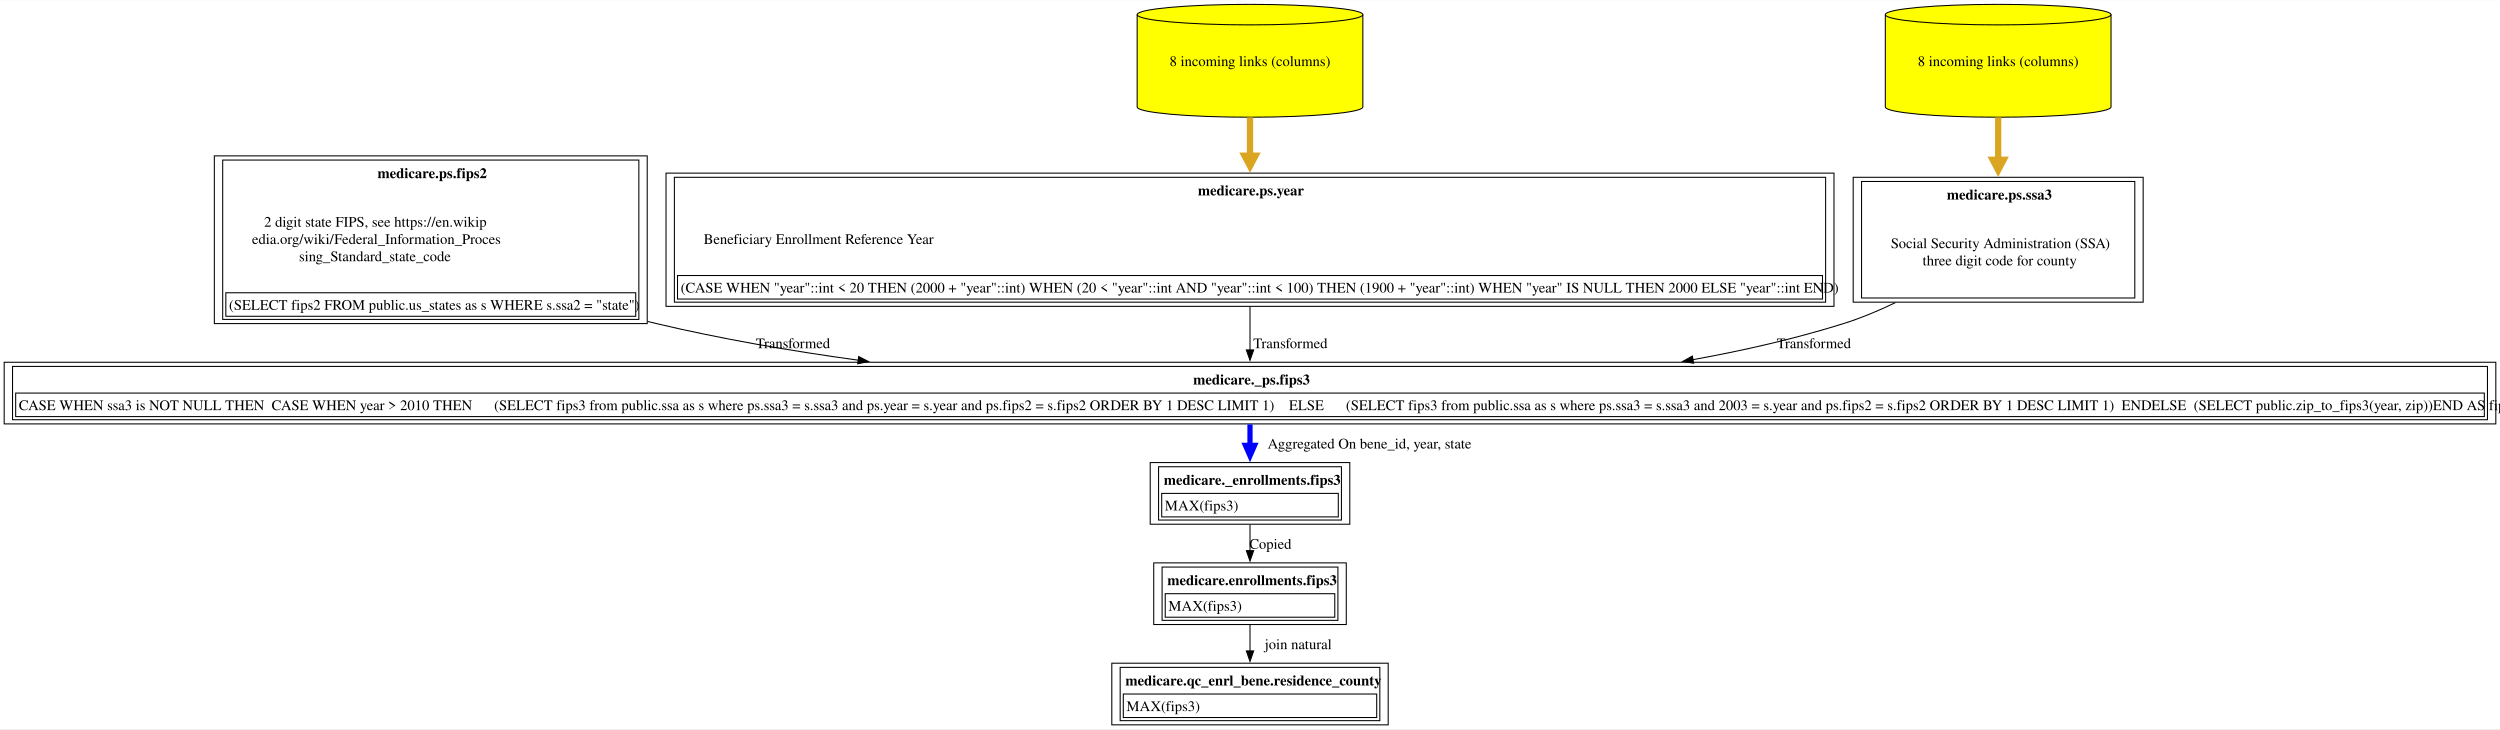
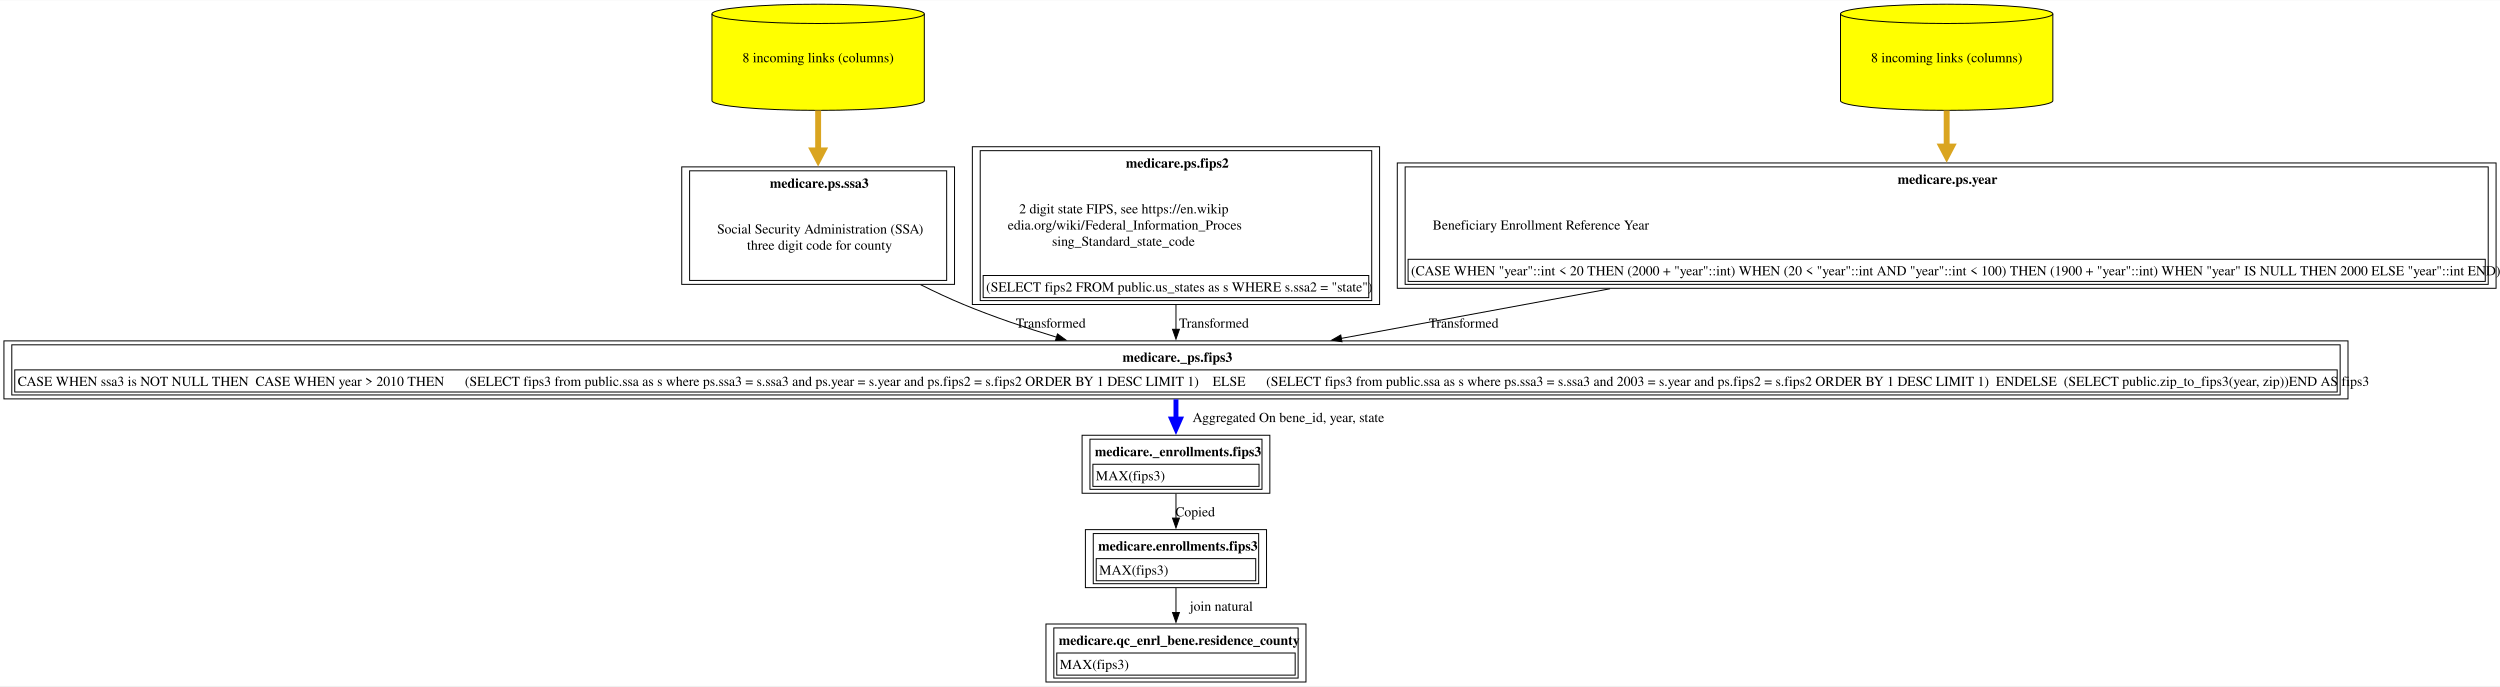
- <svg xmlns="http://www.w3.org/2000/svg" xmlns:xlink="http://www.w3.org/1999/xlink" width="2393pt" height="698pt" viewBox="0.00 0.00 2392.50 697.50">
+ <svg xmlns="http://www.w3.org/2000/svg" xmlns:xlink="http://www.w3.org/1999/xlink" width="2543pt" height="698pt" viewBox="0.00 0.00 2543.12 697.50">
  <g id="graph0" class="graph" transform="scale(1 1) rotate(0) translate(4 693.5)">
-     <polygon fill="white" stroke="none" points="-4,4 -4,-693.5 2388.5,-693.5 2388.5,4 -4,4" />
+     <polygon fill="white" stroke="none" points="-4,4 -4,-693.5 2539.12,-693.5 2539.12,4 -4,4" />
    <g id="node1" class="node">
      <g id="a_node1">
        <a xlink:href="../medicare.qc_enrl_bene/residence_county.html" xlink:title="&lt;TABLE&gt;" target="_blank">
          <polygon fill="none" stroke="black" points="1324.5,-59 1060,-59 1060,0 1324.5,0 1324.5,-59" />
          <text text-anchor="start" x="1073" y="-37.7" font-family="Times,serif" font-weight="bold" font-size="14.00">medicare.qc_enrl_bene.residence_county</text>
          <polygon fill="none" stroke="black" points="1071,-7 1071,-29.5 1313.5,-29.5 1313.5,-7 1071,-7" />
          <text text-anchor="start" x="1074" y="-13.2" font-family="Times,serif" font-size="14.00">MAX(fips3)</text>
          <polygon fill="none" stroke="black" points="1068,-4 1068,-55 1316.5,-55 1316.5,-4 1068,-4" />
        </a>
      </g>
    </g>
    <g id="node2" class="node">
      <g id="a_node2">
        <a xlink:href="../medicare.enrollments/fips3.html" xlink:title="&lt;TABLE&gt;" target="_blank">
          <polygon fill="none" stroke="black" points="1284.38,-155 1100.12,-155 1100.12,-96 1284.38,-96 1284.38,-155" />
          <text text-anchor="start" x="1113.12" y="-133.7" font-family="Times,serif" font-weight="bold" font-size="14.00">medicare.enrollments.fips3</text>
          <polygon fill="none" stroke="black" points="1111.12,-103 1111.12,-125.5 1273.38,-125.5 1273.38,-103 1111.12,-103" />
          <text text-anchor="start" x="1114.12" y="-109.2" font-family="Times,serif" font-size="14.00">MAX(fips3)</text>
          <polygon fill="none" stroke="black" points="1108.12,-100 1108.12,-151 1276.38,-151 1276.38,-100 1108.12,-100" />
        </a>
      </g>
    </g>
    <g id="edge1" class="edge">
      <path fill="none" stroke="black" d="M1192.25,-95.53C1192.25,-87.68 1192.25,-79.05 1192.25,-70.7" />
      <polygon fill="black" stroke="black" points="1195.75,-70.73 1192.25,-60.73 1188.75,-70.73 1195.75,-70.73" />
      <text text-anchor="middle" x="1238.38" y="-72.45" font-family="Times,serif" font-size="14.00">	join natural</text>
    </g>
    <g id="node3" class="node">
      <g id="a_node3">
        <a xlink:href="../medicare._enrollments/fips3.html" xlink:title="&lt;TABLE&gt;" target="_blank">
          <polygon fill="none" stroke="black" points="1287.75,-251 1096.75,-251 1096.75,-192 1287.75,-192 1287.75,-251" />
          <text text-anchor="start" x="1109.75" y="-229.7" font-family="Times,serif" font-weight="bold" font-size="14.00">medicare._enrollments.fips3</text>
          <polygon fill="none" stroke="black" points="1107.75,-199 1107.75,-221.5 1276.75,-221.5 1276.75,-199 1107.75,-199" />
          <text text-anchor="start" x="1110.75" y="-205.2" font-family="Times,serif" font-size="14.00">MAX(fips3)</text>
          <polygon fill="none" stroke="black" points="1104.75,-196 1104.75,-247 1279.75,-247 1279.75,-196 1104.75,-196" />
        </a>
      </g>
    </g>
    <g id="edge2" class="edge">
      <path fill="none" stroke="black" d="M1192.25,-191.53C1192.25,-183.68 1192.25,-175.05 1192.25,-166.7" />
      <polygon fill="black" stroke="black" points="1195.75,-166.73 1192.25,-156.73 1188.75,-166.73 1195.75,-166.73" />
      <text text-anchor="middle" x="1211.75" y="-168.45" font-family="Times,serif" font-size="14.00">Copied</text>
    </g>
    <g id="node4" class="node">
      <g id="a_node4">
        <a xlink:href="../medicare._ps/fips3.html" xlink:title="&lt;TABLE&gt;" target="_blank">
          <polygon fill="none" stroke="black" points="2384.5,-347 0,-347 0,-288 2384.5,-288 2384.5,-347" />
          <text text-anchor="start" x="1137.88" y="-325.7" font-family="Times,serif" font-weight="bold" font-size="14.00">medicare._ps.fips3</text>
          <polygon fill="none" stroke="black" points="11,-295 11,-317.5 2373.5,-317.5 2373.5,-295 11,-295" />
          <text text-anchor="start" x="14" y="-301.2" font-family="Times,serif" font-size="14.00">CASE WHEN ssa3 is NOT NULL THEN  CASE WHEN year &gt; 2010 THEN      (SELECT fips3 from public.ssa as s where ps.ssa3 = s.ssa3 and ps.year = s.year and ps.fips2 = s.fips2 ORDER BY 1 DESC LIMIT 1)    ELSE      (SELECT fips3 from public.ssa as s where ps.ssa3 = s.ssa3 and 2003 = s.year and ps.fips2 = s.fips2 ORDER BY 1 DESC LIMIT 1)  ENDELSE  (SELECT public.zip_to_fips3(year, zip))END AS fips3</text>
          <polygon fill="none" stroke="black" points="8,-292 8,-343 2376.5,-343 2376.5,-292 8,-292" />
        </a>
      </g>
    </g>
    <g id="edge3" class="edge">
      <path fill="none" stroke="blue" stroke-width="5" d="M1192.25,-287.53C1192.25,-281.13 1192.25,-274.2 1192.25,-267.33" />
      <polygon fill="blue" stroke="blue" stroke-width="5" points="1196.63,-267.45 1192.25,-257.45 1187.88,-267.45 1196.63,-267.45" />
      <text text-anchor="middle" x="1306.62" y="-264.45" font-family="Times,serif" font-size="14.00">	  Aggregated On bene_id, year, state</text>
    </g>
    <g id="node5" class="node">
      <g id="a_node5">
-         <a xlink:href="../medicare.ps/fips2.html" xlink:title="&lt;TABLE&gt;" target="_blank">
-           <polygon fill="none" stroke="black" points="615.38,-544.5 201.12,-544.5 201.12,-384 615.38,-384 615.38,-544.5" />
-           <text text-anchor="start" x="357.25" y="-523.2" font-family="Times,serif" font-weight="bold" font-size="14.00">medicare.ps.fips2</text>
-           <text text-anchor="start" x="248.75" y="-476.7" font-family="Times,serif" font-size="14.00">2 digit state FIPS, see https://en.wikip</text>
-           <text text-anchor="start" x="237.12" y="-460.2" font-family="Times,serif" font-size="14.00">edia.org/wiki/Federal_Information_Proces</text>
-           <text text-anchor="start" x="282.12" y="-443.7" font-family="Times,serif" font-size="14.00">sing_Standard_state_code</text>
-           <polygon fill="none" stroke="black" points="212.12,-391 212.12,-413.5 604.38,-413.5 604.38,-391 212.12,-391" />
-           <text text-anchor="start" x="215.12" y="-397.2" font-family="Times,serif" font-size="14.00">(SELECT fips2 FROM public.us_states as s WHERE s.ssa2 = "state")</text>
-           <polygon fill="none" stroke="black" points="209.12,-388 209.12,-540.5 607.38,-540.5 607.38,-388 209.12,-388" />
+         <a xlink:href="../medicare.ps/ssa3.html" xlink:title="&lt;TABLE&gt;" target="_blank">
+           <polygon fill="none" stroke="black" points="967,-524 689.5,-524 689.5,-404.5 967,-404.5 967,-524" />
+           <text text-anchor="start" x="779.12" y="-502.7" font-family="Times,serif" font-weight="bold" font-size="14.00">medicare.ps.ssa3</text>
+           <text text-anchor="start" x="725.5" y="-456.2" font-family="Times,serif" font-size="14.00">Social Security Administration (SSA)</text>
+           <text text-anchor="start" x="755.88" y="-439.7" font-family="Times,serif" font-size="14.00">three digit code for county</text>
+           <polygon fill="none" stroke="black" points="697.5,-408.5 697.5,-520 959,-520 959,-408.5 697.5,-408.5" />
        </a>
      </g>
    </g>
    <g id="edge4" class="edge">
-       <path fill="none" stroke="black" d="M615.76,-386.08C618.6,-385.36 621.43,-384.67 624.25,-384 686.1,-369.31 752.56,-357.87 817.44,-348.97" />
-       <polygon fill="black" stroke="black" points="817.74,-352.46 827.18,-347.65 816.8,-345.52 817.74,-352.46" />
-       <text text-anchor="middle" x="754.88" y="-360.45" font-family="Times,serif" font-size="14.00">  Transformed</text>
+       <path fill="none" stroke="black" d="M932.52,-404.15C947,-396.91 961.85,-389.97 976.25,-384 1006.28,-371.55 1039.54,-360.29 1070.77,-350.75" />
+       <polygon fill="black" stroke="black" points="1071.71,-354.13 1080.27,-347.89 1069.69,-347.42 1071.71,-354.13" />
+       <text text-anchor="middle" x="1064.88" y="-360.45" font-family="Times,serif" font-size="14.00">  Transformed</text>
    </g>
    <g id="node6" class="node">
      <g id="a_node6">
-         <a xlink:href="../medicare.ps/year.html" xlink:title="&lt;TABLE&gt;" target="_blank">
-           <polygon fill="none" stroke="black" points="1751.12,-528 633.38,-528 633.38,-400.5 1751.12,-400.5 1751.12,-528" />
-           <text text-anchor="start" x="1142.38" y="-506.7" font-family="Times,serif" font-weight="bold" font-size="14.00">medicare.ps.year</text>
-           <text text-anchor="start" x="669.38" y="-460.2" font-family="Times,serif" font-size="14.00">Beneficiary Enrollment Reference Year</text>
-           <polygon fill="none" stroke="black" points="644.38,-407.5 644.38,-430 1740.12,-430 1740.12,-407.5 644.38,-407.5" />
-           <text text-anchor="start" x="647.38" y="-413.7" font-family="Times,serif" font-size="14.00">(CASE WHEN "year"::int &lt; 20 THEN (2000 + "year"::int) WHEN (20 &lt; "year"::int AND "year"::int &lt; 100) THEN (1900 + "year"::int) WHEN "year" IS NULL THEN 2000 ELSE "year"::int END)</text>
-           <polygon fill="none" stroke="black" points="641.38,-404.5 641.38,-524 1743.12,-524 1743.12,-404.5 641.38,-404.5" />
+         <a xlink:href="../medicare.ps/ssa3.html" xlink:title="8 incoming links (columns)" target="_blank">
+           <path fill="yellow" stroke="black" d="M936.25,-679.68C936.25,-685.1 887.84,-689.5 828.25,-689.5 768.66,-689.5 720.25,-685.1 720.25,-679.68 720.25,-679.68 720.25,-591.32 720.25,-591.32 720.25,-585.9 768.66,-581.5 828.25,-581.5 887.84,-581.5 936.25,-585.9 936.25,-591.32 936.25,-591.32 936.25,-679.68 936.25,-679.68" />
+           <path fill="none" stroke="black" d="M936.25,-679.68C936.25,-674.26 887.84,-669.86 828.25,-669.86 768.66,-669.86 720.25,-674.26 720.25,-679.68" />
+           <text text-anchor="middle" x="828.25" y="-630.45" font-family="Times,serif" font-size="14.00">8 incoming links (columns)</text>
        </a>
      </g>
    </g>
    <g id="edge5" class="edge">
-       <path fill="none" stroke="black" d="M1192.25,-400.18C1192.25,-386.07 1192.25,-371.47 1192.25,-358.59" />
-       <polygon fill="black" stroke="black" points="1195.75,-358.82 1192.25,-348.82 1188.75,-358.82 1195.75,-358.82" />
-       <text text-anchor="middle" x="1230.88" y="-360.45" font-family="Times,serif" font-size="14.00">  Transformed</text>
+       <path fill="none" stroke="goldenrod" stroke-width="6" d="M828.25,-581.41C828.25,-568.38 828.25,-554.19 828.25,-540.34" />
+       <polygon fill="goldenrod" stroke="goldenrod" stroke-width="6" points="833.5,-540.79 828.25,-530.79 823,-540.79 833.5,-540.79" />
    </g>
    <g id="node7" class="node">
      <g id="a_node7">
-         <a xlink:href="../medicare.ps/year.html" xlink:title="8 incoming links (columns)" target="_blank">
-           <path fill="yellow" stroke="black" d="M1300.25,-679.68C1300.25,-685.1 1251.84,-689.5 1192.25,-689.5 1132.66,-689.5 1084.25,-685.1 1084.25,-679.68 1084.25,-679.68 1084.25,-591.32 1084.25,-591.32 1084.25,-585.9 1132.66,-581.5 1192.25,-581.5 1251.84,-581.5 1300.25,-585.9 1300.25,-591.32 1300.25,-591.32 1300.25,-679.68 1300.25,-679.68" />
-           <path fill="none" stroke="black" d="M1300.25,-679.68C1300.25,-674.26 1251.84,-669.86 1192.25,-669.86 1132.66,-669.86 1084.25,-674.26 1084.25,-679.68" />
-           <text text-anchor="middle" x="1192.25" y="-630.45" font-family="Times,serif" font-size="14.00">8 incoming links (columns)</text>
+         <a xlink:href="../medicare.ps/fips2.html" xlink:title="&lt;TABLE&gt;" target="_blank">
+           <polygon fill="none" stroke="black" points="1399.38,-544.5 985.12,-544.5 985.12,-384 1399.38,-384 1399.38,-544.5" />
+           <text text-anchor="start" x="1141.25" y="-523.2" font-family="Times,serif" font-weight="bold" font-size="14.00">medicare.ps.fips2</text>
+           <text text-anchor="start" x="1032.75" y="-476.7" font-family="Times,serif" font-size="14.00">2 digit state FIPS, see https://en.wikip</text>
+           <text text-anchor="start" x="1021.12" y="-460.2" font-family="Times,serif" font-size="14.00">edia.org/wiki/Federal_Information_Proces</text>
+           <text text-anchor="start" x="1066.12" y="-443.7" font-family="Times,serif" font-size="14.00">sing_Standard_state_code</text>
+           <polygon fill="none" stroke="black" points="996.12,-391 996.12,-413.5 1388.38,-413.5 1388.38,-391 996.12,-391" />
+           <text text-anchor="start" x="999.12" y="-397.2" font-family="Times,serif" font-size="14.00">(SELECT fips2 FROM public.us_states as s WHERE s.ssa2 = "state")</text>
+           <polygon fill="none" stroke="black" points="993.12,-388 993.12,-540.5 1391.38,-540.5 1391.38,-388 993.12,-388" />
        </a>
      </g>
    </g>
    <g id="edge6" class="edge">
-       <path fill="none" stroke="goldenrod" stroke-width="6" d="M1192.25,-581.41C1192.25,-569.68 1192.25,-557.01 1192.25,-544.5" />
-       <polygon fill="goldenrod" stroke="goldenrod" stroke-width="6" points="1197.5,-544.68 1192.25,-534.68 1187,-544.68 1197.5,-544.68" />
+       <path fill="none" stroke="black" d="M1192.25,-383.68C1192.25,-375.04 1192.25,-366.54 1192.25,-358.68" />
+       <polygon fill="black" stroke="black" points="1195.75,-358.81 1192.25,-348.81 1188.75,-358.81 1195.75,-358.81" />
+       <text text-anchor="middle" x="1230.88" y="-360.45" font-family="Times,serif" font-size="14.00">  Transformed</text>
    </g>
    <g id="node8" class="node">
      <g id="a_node8">
-         <a xlink:href="../medicare.ps/ssa3.html" xlink:title="&lt;TABLE&gt;" target="_blank">
-           <polygon fill="none" stroke="black" points="2047,-524 1769.5,-524 1769.5,-404.5 2047,-404.5 2047,-524" />
-           <text text-anchor="start" x="1859.12" y="-502.7" font-family="Times,serif" font-weight="bold" font-size="14.00">medicare.ps.ssa3</text>
-           <text text-anchor="start" x="1805.5" y="-456.2" font-family="Times,serif" font-size="14.00">Social Security Administration (SSA)</text>
-           <text text-anchor="start" x="1835.88" y="-439.7" font-family="Times,serif" font-size="14.00">three digit code for county</text>
-           <polygon fill="none" stroke="black" points="1777.5,-408.5 1777.5,-520 2039,-520 2039,-408.5 1777.5,-408.5" />
+         <a xlink:href="../medicare.ps/year.html" xlink:title="&lt;TABLE&gt;" target="_blank">
+           <polygon fill="none" stroke="black" points="2535.12,-528 1417.38,-528 1417.38,-400.5 2535.12,-400.5 2535.12,-528" />
+           <text text-anchor="start" x="1926.38" y="-506.7" font-family="Times,serif" font-weight="bold" font-size="14.00">medicare.ps.year</text>
+           <text text-anchor="start" x="1453.38" y="-460.2" font-family="Times,serif" font-size="14.00">Beneficiary Enrollment Reference Year</text>
+           <polygon fill="none" stroke="black" points="1428.38,-407.5 1428.38,-430 2524.12,-430 2524.12,-407.5 1428.38,-407.5" />
+           <text text-anchor="start" x="1431.38" y="-413.7" font-family="Times,serif" font-size="14.00">(CASE WHEN "year"::int &lt; 20 THEN (2000 + "year"::int) WHEN (20 &lt; "year"::int AND "year"::int &lt; 100) THEN (1900 + "year"::int) WHEN "year" IS NULL THEN 2000 ELSE "year"::int END)</text>
+           <polygon fill="none" stroke="black" points="1425.38,-404.5 1425.38,-524 2527.12,-524 2527.12,-404.5 1425.38,-404.5" />
        </a>
      </g>
    </g>
    <g id="edge7" class="edge">
-       <path fill="none" stroke="black" d="M1809.77,-404.01C1793.65,-396.23 1776.8,-389.18 1760.25,-384 1714.23,-369.6 1665.22,-358.31 1616.02,-349.46" />
-       <polygon fill="black" stroke="black" points="1616.8,-346.05 1606.35,-347.76 1615.59,-352.94 1616.8,-346.05" />
-       <text text-anchor="middle" x="1731.88" y="-360.45" font-family="Times,serif" font-size="14.00">  Transformed</text>
+       <path fill="none" stroke="black" d="M1633.8,-400.02C1539.03,-382.53 1440.32,-364.3 1360.33,-349.53" />
+       <polygon fill="black" stroke="black" points="1361.13,-346.12 1350.66,-347.75 1359.86,-353.01 1361.13,-346.12" />
+       <text text-anchor="middle" x="1484.88" y="-360.45" font-family="Times,serif" font-size="14.00">  Transformed</text>
    </g>
    <g id="node9" class="node">
      <g id="a_node9">
-         <a xlink:href="../medicare.ps/ssa3.html" xlink:title="8 incoming links (columns)" target="_blank">
-           <path fill="yellow" stroke="black" d="M2016.25,-679.68C2016.25,-685.1 1967.84,-689.5 1908.25,-689.5 1848.66,-689.5 1800.25,-685.1 1800.25,-679.68 1800.25,-679.68 1800.25,-591.32 1800.25,-591.32 1800.25,-585.9 1848.66,-581.5 1908.25,-581.5 1967.84,-581.5 2016.25,-585.9 2016.25,-591.32 2016.25,-591.32 2016.25,-679.68 2016.25,-679.68" />
-           <path fill="none" stroke="black" d="M2016.25,-679.68C2016.25,-674.26 1967.84,-669.86 1908.25,-669.86 1848.66,-669.86 1800.25,-674.26 1800.25,-679.68" />
-           <text text-anchor="middle" x="1908.25" y="-630.45" font-family="Times,serif" font-size="14.00">8 incoming links (columns)</text>
+         <a xlink:href="../medicare.ps/year.html" xlink:title="8 incoming links (columns)" target="_blank">
+           <path fill="yellow" stroke="black" d="M2084.25,-679.68C2084.25,-685.1 2035.84,-689.5 1976.25,-689.5 1916.66,-689.5 1868.25,-685.1 1868.25,-679.68 1868.25,-679.68 1868.25,-591.32 1868.25,-591.32 1868.25,-585.9 1916.66,-581.5 1976.25,-581.5 2035.84,-581.5 2084.25,-585.9 2084.25,-591.32 2084.25,-591.32 2084.25,-679.68 2084.25,-679.68" />
+           <path fill="none" stroke="black" d="M2084.25,-679.68C2084.25,-674.26 2035.84,-669.86 1976.25,-669.86 1916.66,-669.86 1868.25,-674.26 1868.25,-679.68" />
+           <text text-anchor="middle" x="1976.25" y="-630.45" font-family="Times,serif" font-size="14.00">8 incoming links (columns)</text>
        </a>
      </g>
    </g>
    <g id="edge8" class="edge">
-       <path fill="none" stroke="goldenrod" stroke-width="6" d="M1908.25,-581.41C1908.25,-568.38 1908.25,-554.19 1908.25,-540.34" />
-       <polygon fill="goldenrod" stroke="goldenrod" stroke-width="6" points="1913.5,-540.79 1908.25,-530.79 1903,-540.79 1913.5,-540.79" />
+       <path fill="none" stroke="goldenrod" stroke-width="6" d="M1976.25,-581.41C1976.25,-569.68 1976.25,-557.01 1976.25,-544.5" />
+       <polygon fill="goldenrod" stroke="goldenrod" stroke-width="6" points="1981.5,-544.68 1976.25,-534.68 1971,-544.68 1981.5,-544.68" />
    </g>
  </g>
</svg>
